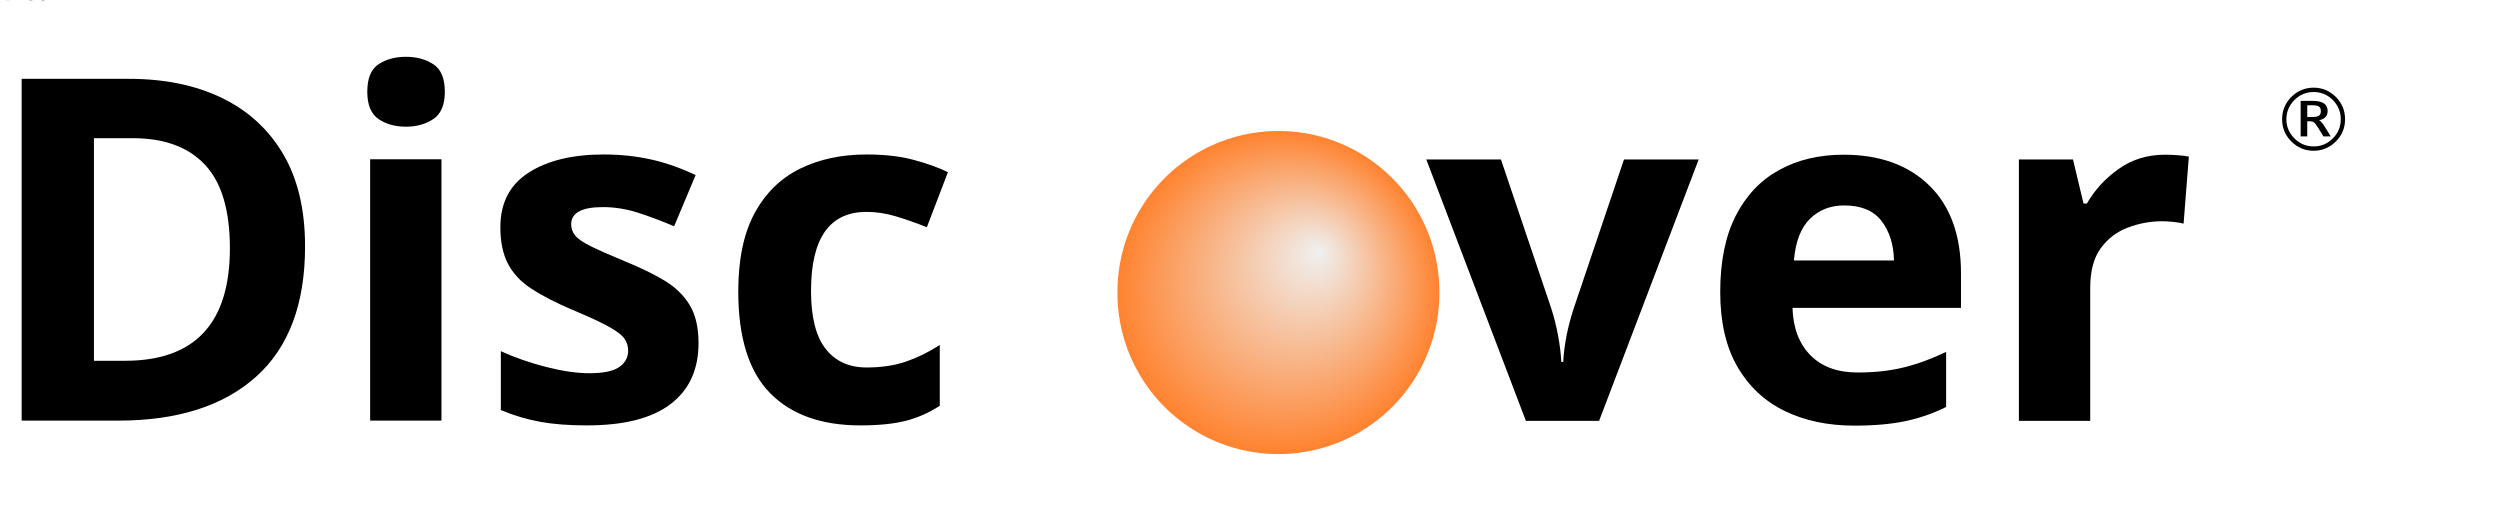
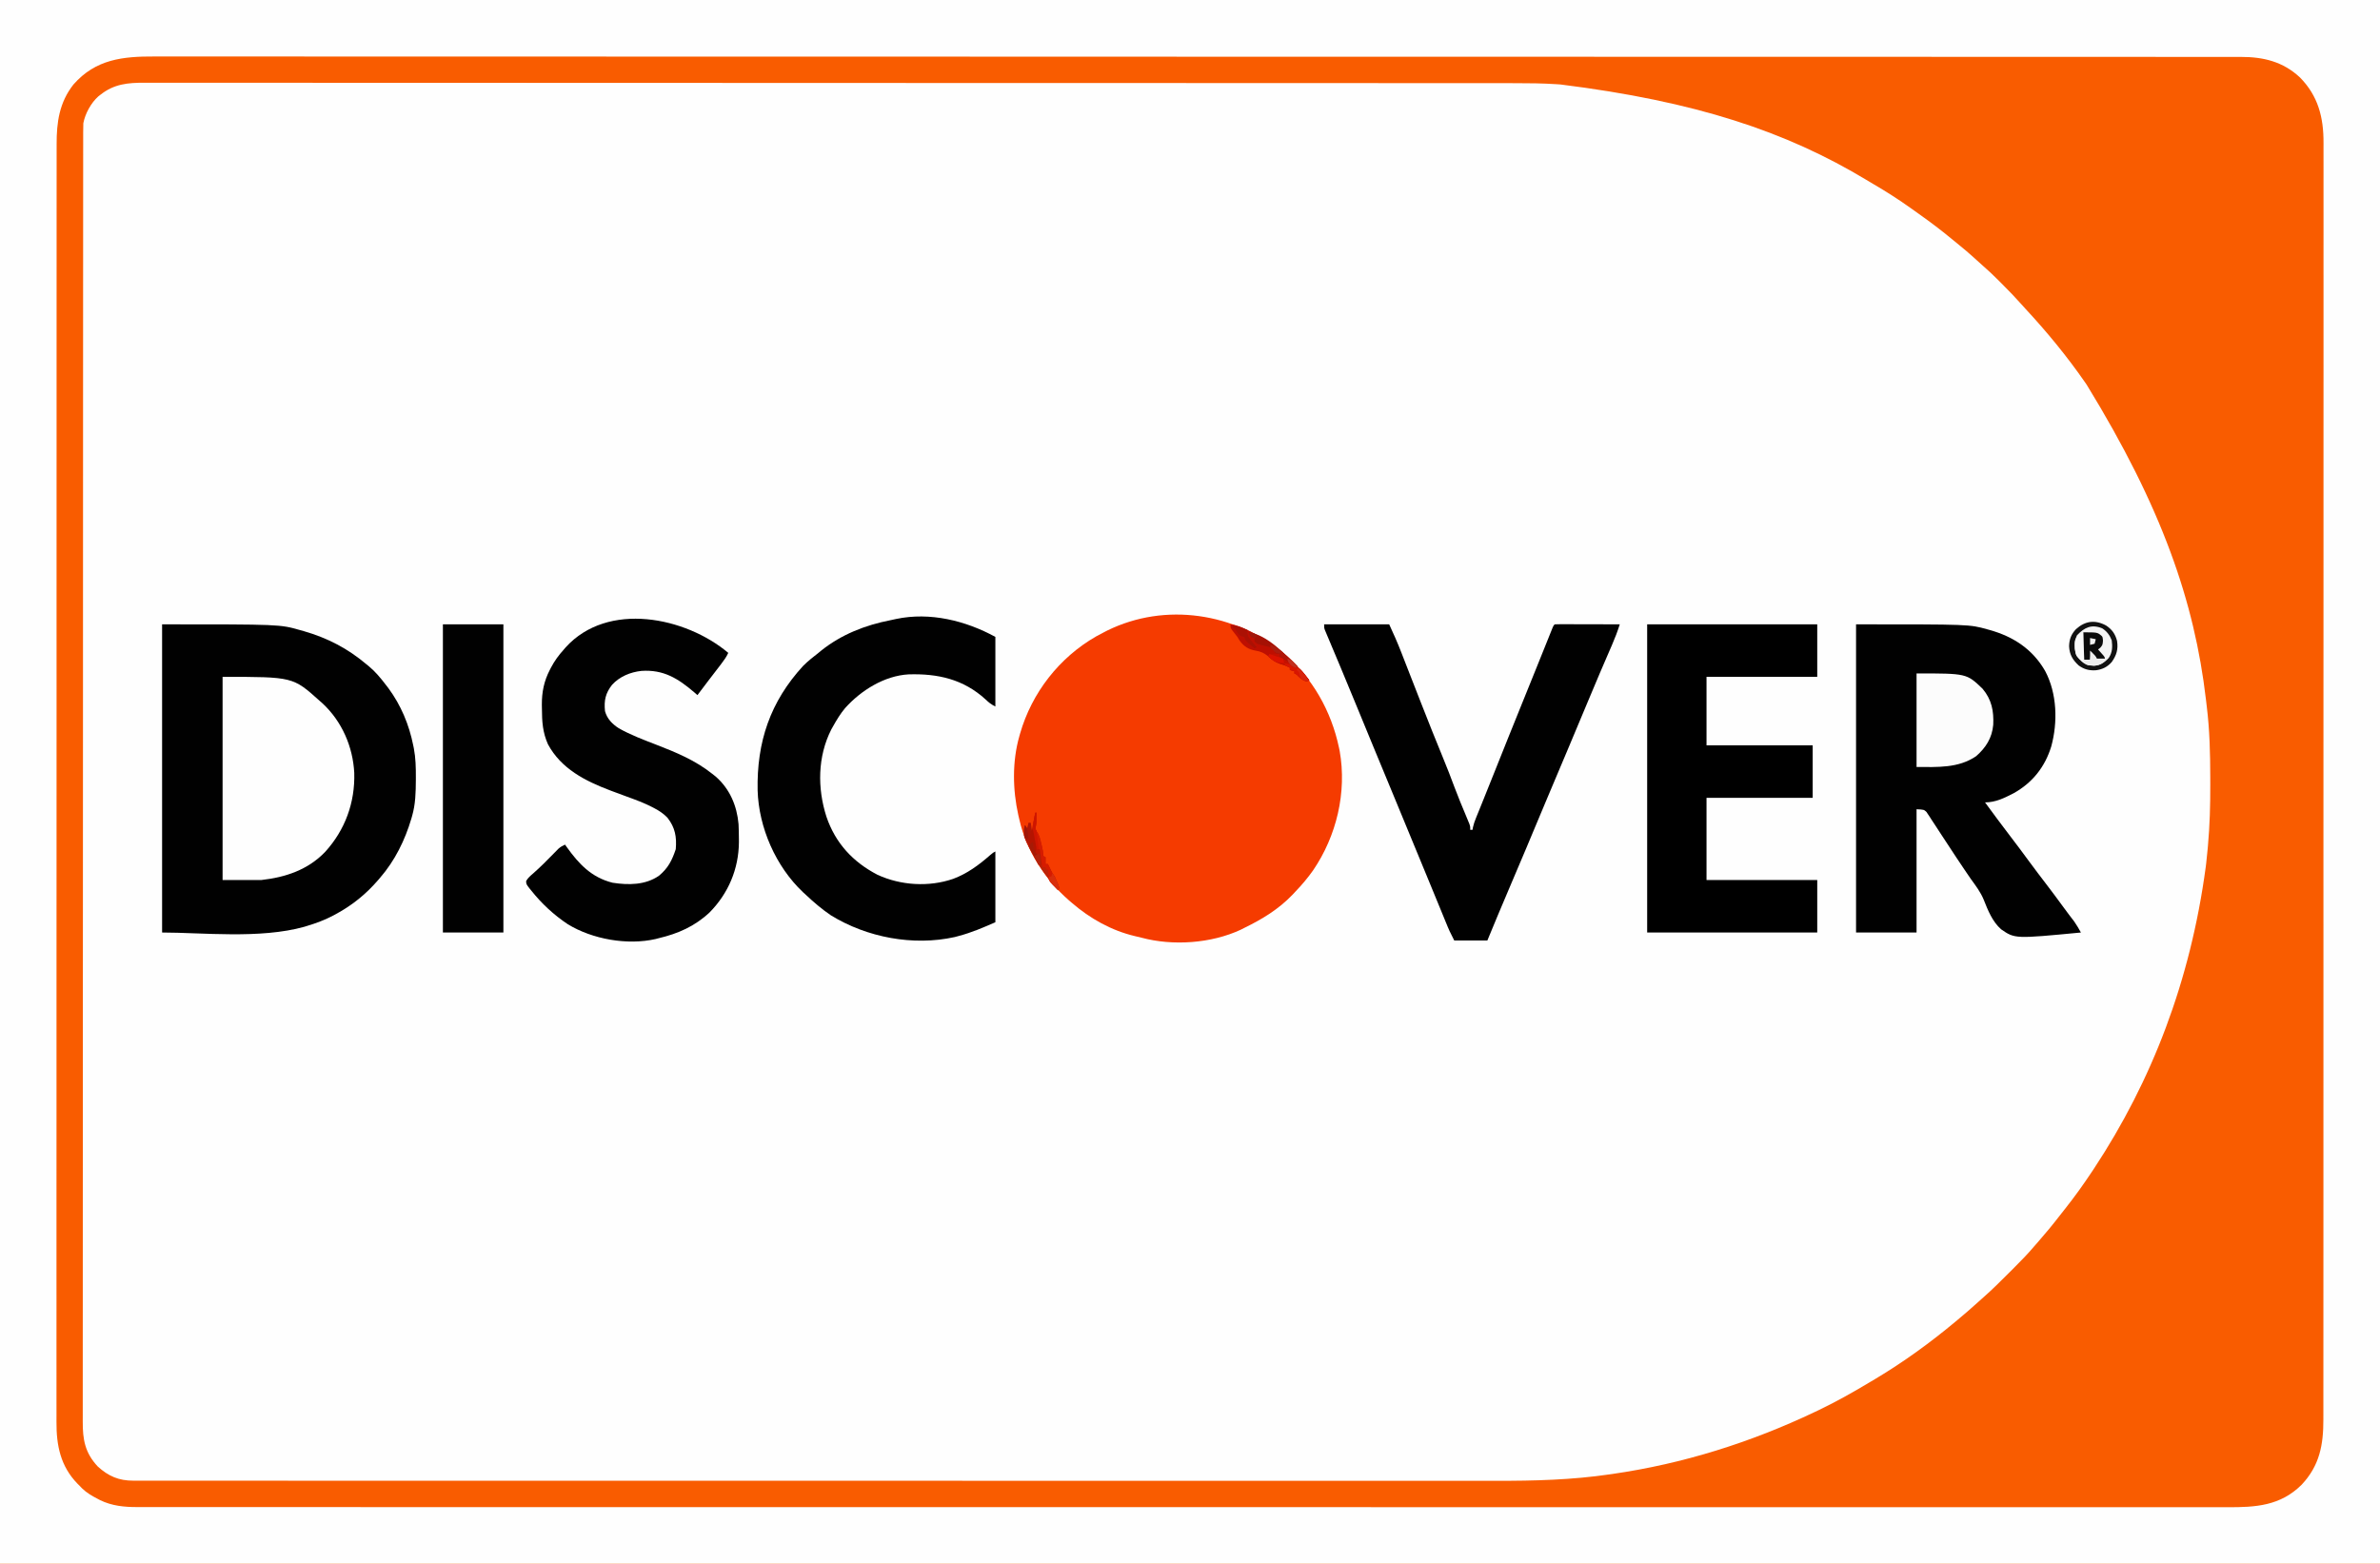
- <svg xmlns="http://www.w3.org/2000/svg" width="304mm" height="64mm" id="svg3187" version="1.1">
-   <text x="0" y="0">Disc</text>
-   <defs id="defs3">
-     <radialGradient cx="121.25" cy="97.589" r="77.917" fx="141.25" fy="77.589" id="radialGradient3202" gradientUnits="userSpaceOnUse">
-       <stop stop-color="#f0f0f0" offset="0" id="stop2891" />
-       <stop stop-color="#ff8330" offset="1" id="stop2893" />
-     </radialGradient>
-   </defs>
-   <g id="layer1" transform="matrix(0.9494716,0,0,0.949483,496.9472,38.62725)">
-     <path d="m 199.167,97.589 a 77.917,77.917 0 1 1 -155.833,0 77.917,77.917 0 1 1 155.833,0 z" transform="translate(-25.8333,3.33333)" id="path3194" style="fill:url(#radialGradient3202)" />
-   </g>
-   <text xml:space="preserve" style="font-size:220px;font-style:normal;font-variant:normal;font-weight:bold;font-stretch:normal;text-align:start;line-height:125%;writing-mode:lr-tb;text-anchor:start;fill:#000000;fill-opacity:1;stroke:none;font-family:Verdana;-inkscape-font-specification:Verdana Bold" x="-9.843" y="193.307" id="text2903">
-     <tspan id="tspan2905" x="-9.843" y="193.307">Disc</tspan>
-   </text>
-   <text xml:space="preserve" style="font-size:220px;font-style:normal;font-variant:normal;font-weight:bold;font-stretch:normal;text-align:start;line-height:125%;writing-mode:lr-tb;text-anchor:start;fill:#000000;fill-opacity:1;stroke:none;font-family:Verdana;-inkscape-font-specification:Verdana Bold" x="655.512" y="193.415" id="text2911">
-     <tspan id="tspan2913" x="655.512" y="193.415">ver</tspan>
-   </text>
-   <text xml:space="preserve" style="font-size:40px;font-style:normal;font-weight:normal;fill:#000000;fill-opacity:1;stroke:none;font-family:Bitstream Vera Sans" x="1043.307" y="69.291" id="text2820">
-     <tspan id="tspan2822" x="1043.307" y="69.291">®</tspan>
-   </text>
+ <svg xmlns="http://www.w3.org/2000/svg" version="1.1" width="2085" height="1370">
+   <path d="M0 0 C688.05 0 1376.1 0 2085 0 C2085 452.1 2085 904.2 2085 1370 C1396.95 1370 708.9 1370 0 1370 C0 917.9 0 465.8 0 0 Z " fill="#FEFEFE" transform="translate(0,0)" />
+   <path d="M0 0 C688.05 0 1376.1 0 2085 0 C2085 452.1 2085 904.2 2085 1370 C1396.95 1370 708.9 1370 0 1370 C0 917.9 0 465.8 0 0 Z M88 83 C87.078 83.717 87.078 83.717 86.137 84.449 C79.819 90.011 74.535 99.654 73 108 C72.905 110.637 72.864 113.246 72.871 115.882 C72.869 116.687 72.868 117.492 72.866 118.322 C72.861 121.042 72.863 123.761 72.866 126.481 C72.864 128.45 72.861 130.419 72.859 132.388 C72.852 137.837 72.852 143.286 72.853 148.734 C72.853 154.648 72.847 160.562 72.842 166.475 C72.833 176.852 72.829 187.229 72.827 197.607 C72.825 208.744 72.821 219.882 72.814 231.02 C72.813 231.723 72.813 232.426 72.812 233.15 C72.811 236.012 72.809 238.874 72.807 241.736 C72.785 276.45 72.775 311.164 72.766 345.878 C72.763 357.134 72.759 368.39 72.756 379.646 C72.755 380.44 72.755 381.234 72.755 382.052 C72.754 385.264 72.753 388.475 72.752 391.687 C72.734 446.628 72.718 501.568 72.711 556.509 C72.71 560.825 72.71 565.141 72.709 569.458 C72.709 570.314 72.709 571.17 72.709 572.052 C72.708 580.727 72.706 589.401 72.705 598.076 C72.705 599.815 72.705 601.555 72.704 603.294 C72.697 659.156 72.674 715.017 72.642 770.879 C72.618 811.013 72.597 851.147 72.59 891.281 C72.59 892.106 72.589 892.932 72.589 893.782 C72.586 911.898 72.584 930.015 72.583 948.131 C72.583 955.421 72.582 962.71 72.582 969.999 C72.581 970.797 72.581 971.595 72.581 972.417 C72.579 998.121 72.565 1023.824 72.545 1049.528 C72.524 1075.417 72.516 1101.307 72.526 1127.196 C72.527 1130.774 72.528 1134.351 72.529 1137.929 C72.529 1138.63 72.53 1139.331 72.53 1140.054 C72.533 1151.158 72.523 1162.263 72.507 1173.367 C72.491 1184.287 72.491 1195.206 72.504 1206.125 C72.511 1211.966 72.512 1217.807 72.495 1223.648 C72.479 1228.962 72.482 1234.276 72.5 1239.59 C72.503 1241.501 72.5 1243.411 72.489 1245.321 C72.403 1261.197 74.428 1272.801 85.562 1284.75 C94.836 1293.31 104.221 1297.325 116.823 1297.252 C117.693 1297.255 118.563 1297.258 119.46 1297.261 C122.384 1297.268 125.308 1297.261 128.233 1297.254 C130.356 1297.257 132.48 1297.26 134.604 1297.264 C140.468 1297.273 146.332 1297.269 152.196 1297.263 C158.565 1297.259 164.934 1297.266 171.304 1297.272 C182.477 1297.281 193.65 1297.282 204.824 1297.279 C216.815 1297.275 228.806 1297.275 240.797 1297.281 C241.555 1297.281 242.312 1297.282 243.092 1297.282 C246.175 1297.284 249.259 1297.285 252.342 1297.287 C283.663 1297.302 314.984 1297.305 346.305 1297.303 C350.636 1297.302 354.966 1297.302 359.297 1297.302 C360.157 1297.302 361.017 1297.301 361.903 1297.301 C380.965 1297.3 400.027 1297.303 419.089 1297.306 C423.441 1297.307 427.794 1297.308 432.147 1297.308 C433.894 1297.309 435.641 1297.309 437.387 1297.309 C438.253 1297.309 439.119 1297.31 440.012 1297.31 C441.763 1297.31 443.515 1297.31 445.266 1297.311 C494.985 1297.319 544.705 1297.324 594.424 1297.32 C595.805 1297.32 595.805 1297.32 597.215 1297.319 C607.485 1297.319 617.755 1297.318 628.026 1297.317 C628.953 1297.317 629.88 1297.317 630.836 1297.316 C636.46 1297.316 636.46 1297.316 642.085 1297.315 C701.329 1297.31 760.573 1297.317 819.817 1297.336 C834.731 1297.341 849.644 1297.346 864.558 1297.35 C865.936 1297.35 865.936 1297.35 867.341 1297.351 C895.673 1297.359 924.005 1297.364 952.337 1297.365 C953.672 1297.365 953.672 1297.365 955.035 1297.365 C974.586 1297.365 994.136 1297.365 1013.687 1297.364 C1020.684 1297.363 1027.681 1297.363 1034.679 1297.363 C1036.419 1297.363 1038.16 1297.362 1039.9 1297.362 C1067.578 1297.361 1095.255 1297.368 1122.932 1297.379 C1151.618 1297.391 1180.304 1297.392 1208.991 1297.38 C1212.081 1297.378 1215.171 1297.377 1218.26 1297.376 C1219.019 1297.376 1219.777 1297.375 1220.558 1297.375 C1232.497 1297.371 1244.436 1297.376 1256.376 1297.386 C1268.156 1297.396 1279.936 1297.394 1291.716 1297.382 C1298.001 1297.376 1304.286 1297.374 1310.571 1297.386 C1344.065 1297.445 1377.246 1296.583 1410.438 1291.688 C1411.16 1291.584 1411.882 1291.48 1412.626 1291.373 C1474.369 1282.473 1533.753 1263.771 1590 1237 C1591.119 1236.469 1592.238 1235.937 1593.391 1235.39 C1608.737 1228.049 1623.42 1219.753 1638 1211 C1639.578 1210.065 1641.156 1209.13 1642.734 1208.195 C1667.467 1193.438 1690.895 1176.442 1713 1158 C1713.886 1157.263 1713.886 1157.263 1714.789 1156.511 C1721.128 1151.226 1727.377 1145.849 1733.477 1140.288 C1735.022 1138.887 1736.575 1137.494 1738.141 1136.116 C1745.288 1129.806 1752.031 1123.121 1758.76 1116.37 C1760.691 1114.434 1762.627 1112.503 1764.564 1110.572 C1770.589 1104.551 1776.512 1098.522 1782 1092 C1783.044 1090.808 1784.091 1089.618 1785.141 1088.43 C1791.855 1080.77 1798.306 1072.968 1804.524 1064.901 C1806.115 1062.852 1807.726 1060.82 1809.34 1058.789 C1817.736 1048.185 1825.535 1037.278 1833 1026 C1833.491 1025.258 1833.983 1024.517 1834.489 1023.752 C1885.161 946.952 1918.873 859.48 1932.312 759.812 C1932.46 758.611 1932.607 757.41 1932.759 756.173 C1933.221 752.119 1933.627 748.063 1934 744 C1934.086 743.07 1934.172 742.141 1934.261 741.183 C1935.867 723.327 1936.367 705.552 1936.318 687.629 C1936.312 685.524 1936.31 683.419 1936.307 681.315 C1936.269 660.457 1935.806 639.761 1933.25 619.04 C1932.99 616.918 1932.742 614.795 1932.496 612.671 C1922.49 527.372 1894.096 444.7 1828 337 C1827.278 335.952 1827.278 335.952 1826.541 334.882 C1810.838 312.232 1793.28 290.875 1774.539 270.683 C1773.361 269.395 1772.196 268.096 1771.037 266.792 C1765.37 260.421 1759.479 254.327 1753.438 248.312 C1752.544 247.415 1751.65 246.517 1750.729 245.592 C1746.195 241.065 1741.607 236.672 1736.745 232.5 C1734.339 230.432 1732.017 228.277 1729.688 226.125 C1725.255 222.087 1720.723 218.227 1716.055 214.465 C1713.817 212.659 1711.595 210.84 1709.383 209.004 C1700.311 201.502 1690.983 194.467 1681.368 187.677 C1678.943 185.96 1676.53 184.227 1674.117 182.492 C1663.487 174.895 1652.611 167.936 1641.323 161.36 C1639.187 160.11 1637.066 158.84 1634.949 157.559 C1564.804 115.269 1485.706 88.802 1367 74 C1365.773 73.918 1364.545 73.836 1363.281 73.751 C1351.331 72.992 1339.424 72.856 1327.453 72.866 C1325.321 72.864 1323.189 72.861 1321.057 72.859 C1315.221 72.852 1309.385 72.852 1303.549 72.853 C1297.191 72.853 1290.834 72.847 1284.476 72.842 C1273.341 72.833 1262.205 72.829 1251.07 72.827 C1239.129 72.825 1227.187 72.821 1215.246 72.814 C1214.49 72.813 1213.735 72.813 1212.956 72.812 C1209.878 72.811 1206.8 72.809 1203.722 72.807 C1166.478 72.786 1129.234 72.775 1091.99 72.766 C1079.914 72.763 1067.839 72.759 1055.763 72.756 C1054.911 72.755 1054.059 72.755 1053.18 72.755 C1049.731 72.754 1046.282 72.753 1042.833 72.752 C983.852 72.734 924.871 72.718 865.89 72.711 C861.261 72.71 856.632 72.71 852.003 72.709 C851.085 72.709 850.167 72.709 849.22 72.709 C839.918 72.708 830.616 72.706 821.313 72.705 C819.448 72.705 817.583 72.705 815.718 72.704 C755.78 72.697 695.841 72.674 635.903 72.642 C592.815 72.618 549.727 72.597 506.639 72.59 C505.753 72.59 504.867 72.589 503.955 72.589 C484.508 72.586 465.062 72.584 445.615 72.583 C437.791 72.583 429.967 72.582 422.143 72.582 C421.287 72.581 420.431 72.581 419.549 72.581 C391.964 72.579 364.38 72.565 336.796 72.545 C309.023 72.524 281.25 72.516 253.477 72.526 C249.64 72.527 245.803 72.528 241.966 72.529 C241.214 72.529 240.461 72.53 239.687 72.53 C227.774 72.533 215.862 72.523 203.95 72.507 C192.239 72.491 180.527 72.491 168.816 72.504 C162.551 72.511 156.286 72.512 150.02 72.495 C144.322 72.479 138.623 72.482 132.924 72.5 C130.875 72.503 128.825 72.5 126.776 72.489 C112.091 72.414 99.923 73.521 88 83 Z " fill="#F95C00" transform="translate(0,0)" />
+   <path d="M0 0 C688.05 0 1376.1 0 2085 0 C2085 452.1 2085 904.2 2085 1370 C1396.95 1370 708.9 1370 0 1370 C0 917.9 0 465.8 0 0 Z M64.312 74.062 C51.973 89.83 49.545 107.073 49.62 126.486 C49.616 128.466 49.611 130.447 49.606 132.427 C49.593 137.871 49.599 143.314 49.608 148.758 C49.615 154.68 49.604 160.601 49.596 166.523 C49.584 176.903 49.582 187.282 49.589 197.661 C49.595 208.796 49.595 219.93 49.588 231.065 C49.587 231.768 49.587 232.472 49.586 233.197 C49.584 236.064 49.582 238.931 49.58 241.798 C49.558 270.887 49.556 299.975 49.562 329.064 C49.563 333.083 49.563 337.101 49.564 341.12 C49.564 341.918 49.564 342.716 49.565 343.539 C49.567 361.232 49.564 378.925 49.56 396.619 C49.56 399.041 49.559 401.463 49.558 403.885 C49.557 410.377 49.555 416.87 49.554 423.363 C49.543 468.684 49.538 514.006 49.546 559.328 C49.547 560.182 49.547 561.036 49.547 561.916 C49.548 571.442 49.55 580.967 49.552 590.493 C49.552 591.353 49.552 592.213 49.552 593.099 C49.553 598.316 49.553 598.316 49.554 603.532 C49.565 658.54 49.557 713.548 49.533 768.556 C49.528 782.416 49.522 796.276 49.516 810.137 C49.516 810.99 49.515 811.843 49.515 812.723 C49.504 839.029 49.499 865.335 49.498 891.641 C49.498 892.88 49.498 892.88 49.498 894.144 C49.498 912.276 49.499 930.408 49.501 948.54 C49.502 955.028 49.503 961.516 49.503 968.004 C49.504 969.618 49.504 971.232 49.504 972.846 C49.507 998.557 49.498 1024.268 49.484 1049.979 C49.47 1076.596 49.47 1103.213 49.487 1129.83 C49.489 1132.69 49.491 1135.55 49.493 1138.41 C49.493 1139.112 49.494 1139.813 49.494 1140.536 C49.5 1151.638 49.493 1162.74 49.48 1173.841 C49.468 1184.764 49.471 1195.687 49.488 1206.61 C49.496 1212.45 49.499 1218.29 49.483 1224.13 C49.47 1229.448 49.474 1234.766 49.494 1240.084 C49.497 1241.991 49.495 1243.898 49.484 1245.805 C49.378 1266.372 52.967 1284.445 67.773 1299.797 C68.508 1300.524 69.243 1301.251 70 1302 C70.59 1302.624 71.181 1303.248 71.789 1303.891 C75.918 1307.929 80.597 1310.615 85.688 1313.25 C86.622 1313.744 86.622 1313.744 87.574 1314.249 C98.025 1319.398 109.103 1320.445 120.593 1320.377 C121.907 1320.382 123.221 1320.386 124.575 1320.39 C128.205 1320.402 131.836 1320.395 135.466 1320.385 C139.437 1320.377 143.408 1320.387 147.379 1320.394 C154.359 1320.405 161.34 1320.405 168.32 1320.397 C178.77 1320.386 189.22 1320.392 199.671 1320.401 C217.482 1320.417 235.293 1320.418 253.104 1320.411 C271.154 1320.405 289.204 1320.405 307.255 1320.412 C308.395 1320.413 309.535 1320.413 310.709 1320.414 C315.352 1320.416 319.995 1320.418 324.638 1320.42 C371.778 1320.442 418.917 1320.444 466.057 1320.438 C472.572 1320.437 479.086 1320.437 485.601 1320.436 C486.894 1320.436 488.188 1320.436 489.522 1320.435 C518.189 1320.433 546.857 1320.436 575.525 1320.44 C579.448 1320.44 583.371 1320.441 587.293 1320.442 C597.809 1320.443 608.325 1320.445 618.84 1320.446 C648.237 1320.45 677.634 1320.454 707.03 1320.456 C708.034 1320.456 708.034 1320.456 709.058 1320.456 C752.4 1320.46 795.741 1320.458 839.083 1320.454 C840.481 1320.453 841.879 1320.453 843.277 1320.453 C858.711 1320.452 874.145 1320.45 889.579 1320.448 C890.624 1320.448 890.624 1320.448 891.69 1320.448 C893.802 1320.448 895.914 1320.447 898.026 1320.447 C898.723 1320.447 899.42 1320.447 900.139 1320.447 C903.662 1320.446 907.185 1320.446 910.708 1320.446 C980.787 1320.437 1050.867 1320.436 1176.016 1320.466 C1199.182 1320.472 1222.349 1320.478 1245.515 1320.484 C1246.207 1320.484 1246.898 1320.484 1247.611 1320.484 C1290.927 1320.495 1334.243 1320.501 1377.559 1320.502 C1378.563 1320.502 1378.563 1320.502 1379.587 1320.502 C1409.628 1320.502 1439.669 1320.501 1469.711 1320.499 C1480.218 1320.498 1490.725 1320.497 1501.232 1320.497 C1503.846 1320.496 1506.46 1320.496 1509.074 1320.496 C1550.743 1320.493 1592.411 1320.502 1634.08 1320.516 C1677.207 1320.53 1720.334 1320.53 1763.461 1320.513 C1768.091 1320.511 1772.721 1320.509 1777.351 1320.507 C1778.487 1320.507 1779.624 1320.506 1780.794 1320.506 C1798.796 1320.5 1816.797 1320.507 1834.799 1320.52 C1852.494 1320.532 1870.189 1320.53 1887.884 1320.512 C1898.262 1320.503 1908.639 1320.504 1919.016 1320.521 C1925.909 1320.532 1932.801 1320.527 1939.693 1320.512 C1943.6 1320.503 1947.506 1320.501 1951.413 1320.516 C1976.236 1320.607 1997.639 1319.313 2016.273 1300.891 C2032.179 1284.029 2035.466 1265.742 2035.38 1243.407 C2035.384 1241.427 2035.389 1239.447 2035.394 1237.467 C2035.407 1232.029 2035.401 1226.592 2035.392 1221.155 C2035.385 1215.238 2035.396 1209.321 2035.404 1203.404 C2035.416 1193.035 2035.418 1182.666 2035.411 1172.297 C2035.405 1161.174 2035.405 1150.051 2035.412 1138.929 C2035.413 1138.225 2035.413 1137.522 2035.414 1136.798 C2035.416 1133.933 2035.418 1131.069 2035.42 1128.205 C2035.442 1099.144 2035.444 1070.083 2035.438 1041.023 C2035.437 1037.009 2035.437 1032.995 2035.436 1028.981 C2035.436 1028.183 2035.436 1027.386 2035.435 1026.565 C2035.433 1008.888 2035.436 991.212 2035.44 973.536 C2035.44 971.116 2035.441 968.697 2035.442 966.277 C2035.443 959.79 2035.445 953.303 2035.446 946.817 C2035.457 901.538 2035.462 856.26 2035.454 810.981 C2035.453 810.128 2035.453 809.275 2035.453 808.395 C2035.452 798.88 2035.45 789.364 2035.448 779.848 C2035.448 778.989 2035.448 778.13 2035.448 777.245 C2035.447 772.034 2035.447 772.034 2035.446 766.822 C2035.435 711.869 2035.443 656.915 2035.467 601.962 C2035.472 588.115 2035.478 574.268 2035.484 560.42 C2035.484 559.568 2035.485 558.715 2035.485 557.837 C2035.496 531.555 2035.501 505.274 2035.502 478.993 C2035.502 478.168 2035.502 477.343 2035.502 476.493 C2035.502 458.378 2035.501 440.263 2035.499 422.148 C2035.498 415.666 2035.497 409.184 2035.497 402.702 C2035.496 401.09 2035.496 399.477 2035.496 397.865 C2035.493 372.179 2035.502 346.493 2035.516 320.808 C2035.53 294.217 2035.53 267.627 2035.513 241.036 C2035.511 238.179 2035.509 235.322 2035.507 232.466 C2035.507 231.414 2035.507 231.414 2035.506 230.341 C2035.5 219.251 2035.507 208.16 2035.52 197.07 C2035.532 186.158 2035.529 175.246 2035.512 164.335 C2035.504 158.5 2035.501 152.666 2035.517 146.832 C2035.53 141.52 2035.526 136.208 2035.506 130.895 C2035.503 128.99 2035.505 127.085 2035.516 125.18 C2035.63 103.05 2030.871 84.046 2014.84 67.812 C2000.025 54.016 1982.918 49.838 1963.179 49.871 C1961.224 49.869 1961.224 49.869 1959.229 49.866 C1955.601 49.861 1951.972 49.862 1948.343 49.865 C1944.384 49.866 1940.426 49.862 1936.467 49.859 C1929.499 49.853 1922.531 49.852 1915.563 49.852 C1905.131 49.854 1894.699 49.849 1884.267 49.843 C1866.49 49.834 1848.712 49.829 1830.934 49.827 C1812.912 49.825 1794.89 49.821 1776.868 49.814 C1775.73 49.813 1774.593 49.813 1773.422 49.812 C1768.79 49.811 1764.158 49.809 1759.526 49.807 C1703.356 49.785 1647.185 49.775 1591.015 49.766 C1572.802 49.763 1554.59 49.759 1536.377 49.756 C1535.092 49.755 1533.808 49.755 1532.484 49.755 C1527.287 49.754 1522.09 49.753 1516.893 49.752 C1434.959 49.735 1353.024 49.72 1250.211 49.711 C1243.927 49.71 1237.643 49.71 1231.359 49.709 C1229.26 49.709 1227.162 49.709 1225.063 49.709 C1211.731 49.708 1198.4 49.707 1185.068 49.705 C1181.55 49.705 1178.033 49.705 1174.516 49.704 C1108.087 49.699 1041.658 49.69 975.23 49.667 C974.53 49.667 973.831 49.667 973.111 49.666 C950.559 49.659 928.008 49.651 905.457 49.643 C883.742 49.635 862.028 49.627 840.313 49.62 C839.623 49.619 838.933 49.619 838.222 49.619 C794.989 49.604 751.756 49.595 708.524 49.59 C707.522 49.59 707.522 49.59 706.5 49.59 C676.515 49.586 646.53 49.584 616.544 49.583 C604.751 49.583 592.957 49.582 581.164 49.582 C579.873 49.581 578.583 49.581 577.253 49.581 C535.66 49.579 494.068 49.565 452.475 49.545 C410.586 49.524 368.697 49.516 326.808 49.526 C321.021 49.527 315.233 49.528 309.446 49.529 C308.312 49.529 307.177 49.53 306.008 49.53 C288.038 49.533 270.068 49.523 252.098 49.507 C234.431 49.491 216.765 49.49 199.099 49.504 C188.739 49.512 178.38 49.509 168.02 49.49 C161.139 49.478 154.257 49.481 147.376 49.495 C143.476 49.503 139.576 49.505 135.676 49.489 C107.731 49.38 83.919 51.744 64.312 74.062 Z " fill="#FEFEFE" transform="translate(0,0)" />
+   <path d="M0 0 C24.817 21.321 41.251 50.381 47.966 82.318 C48.275 83.774 48.275 83.774 48.591 85.26 C54.991 121.48 45.886 159.749 25.231 189.963 C20.611 196.508 15.511 202.54 9.966 208.318 C9.147 209.2 8.329 210.082 7.485 210.99 C-4.849 223.889 -19.079 232.541 -35.034 240.318 C-36.517 241.072 -36.517 241.072 -38.03 241.842 C-63.9 253.912 -97.609 256.237 -124.973 248.865 C-126.936 248.344 -128.917 247.892 -130.897 247.443 C-151.369 242.601 -170.194 232.05 -186.034 218.318 C-186.851 217.622 -187.669 216.926 -188.511 216.209 C-209.596 197.8 -225.87 172.829 -232.034 145.318 C-232.318 144.103 -232.601 142.887 -232.894 141.635 C-237.916 119.249 -238.369 94.491 -232.034 72.318 C-231.82 71.553 -231.606 70.787 -231.385 69.999 C-221.106 34.261 -197.108 3.462 -164.847 -15.057 C-162.588 -16.288 -160.318 -17.497 -158.034 -18.682 C-156.503 -19.478 -156.503 -19.478 -154.94 -20.291 C-104.026 -45.234 -43.156 -35.677 0 0 Z " fill="#F53B00" transform="translate(1125.034,572.6816)" />
+   <path d="M0 0 C103.188 0 103.188 0 120.938 5.062 C122.568 5.517 122.568 5.517 124.231 5.981 C144.912 11.971 162.548 21.084 179 35 C179.684 35.55 180.369 36.101 181.074 36.668 C186.867 41.459 191.446 47.042 196 53 C196.732 53.944 197.464 54.887 198.219 55.859 C209.224 70.817 216.386 87.834 220 106 C220.275 107.315 220.275 107.315 220.555 108.657 C222.175 117.168 222.359 125.561 222.312 134.188 C222.31 134.918 222.308 135.649 222.305 136.401 C222.248 147.171 222.021 157.584 219 168 C218.785 168.754 218.57 169.508 218.348 170.285 C212.758 189.173 203.925 207.071 191 222 C190.573 222.503 190.145 223.006 189.705 223.524 C178.884 236.188 166.671 246.112 152 254 C151.41 254.32 150.821 254.639 150.213 254.968 C142.727 258.942 135.047 261.827 126.938 264.25 C126.179 264.484 125.42 264.718 124.638 264.96 C86.007 275.814 34.957 270 0 270 C0 180.9 0 91.8 0 0 Z " fill="#010101" transform="translate(142,547)" />
+   <path d="M0 0 C99.311 0 99.311 0 114.75 4.312 C115.946 4.64 115.946 4.64 117.166 4.973 C138.029 10.848 154.731 21.888 165.656 40.879 C176.11 60.53 176.826 85.74 171 107 C165.47 125.007 154.482 138.836 138 148 C129.938 152.136 122.207 156 113 156 C120.24 165.905 127.542 175.757 135 185.5 C140.651 192.883 146.211 200.326 151.704 207.827 C156.794 214.76 162.008 221.595 167.235 228.426 C171.642 234.194 175.985 240.003 180.255 245.874 C182.322 248.716 184.402 251.544 186.531 254.34 C187.722 255.904 187.722 255.904 188.938 257.5 C189.627 258.397 190.317 259.294 191.027 260.219 C193.267 263.376 195.098 266.629 197 270 C139.163 275.537 139.163 275.537 127.036 267.164 C119.437 260.392 115.558 250.644 111.882 241.37 C109.137 234.648 104.871 229.025 100.625 223.188 C99.318 221.29 98.019 219.388 96.727 217.48 C96.107 216.572 95.488 215.663 94.85 214.727 C90.02 207.607 85.277 200.434 80.591 193.218 C78.441 189.917 76.272 186.629 74.1 183.342 C72.982 181.641 71.872 179.935 70.77 178.224 C69.157 175.725 67.517 173.246 65.871 170.77 C65.385 170.003 64.9 169.236 64.4 168.447 C63.925 167.745 63.451 167.043 62.963 166.32 C62.558 165.701 62.154 165.082 61.737 164.444 C59.466 162.3 59.466 162.3 53 162 C53 197.64 53 233.28 53 270 C35.51 270 18.02 270 0 270 C0 180.9 0 91.8 0 0 Z " fill="#010101" transform="translate(1626,547)" />
+   <path d="M0 0 C49.17 0 98.34 0 149 0 C149 15.18 149 30.36 149 46 C116.99 46 84.98 46 52 46 C52 65.8 52 85.6 52 106 C82.69 106 113.38 106 145 106 C145 121.18 145 136.36 145 152 C114.31 152 83.62 152 52 152 C52 175.76 52 199.52 52 224 C84.01 224 116.02 224 149 224 C149 239.18 149 254.36 149 270 C99.83 270 50.66 270 0 270 C0 180.9 0 91.8 0 0 Z " fill="#000000" transform="translate(1443,547)" />
+   <path d="M0 0 C-1.583 3.504 -3.677 6.381 -6 9.438 C-6.392 9.955 -6.785 10.473 -7.189 11.007 C-10.589 15.487 -14.021 19.942 -17.457 24.395 C-20.676 28.569 -23.851 32.773 -27 37 C-27.969 36.154 -28.939 35.309 -29.938 34.438 C-44.14 22.321 -56.788 14.513 -76.015 15.789 C-85.712 16.821 -95.186 20.719 -101.812 27.988 C-107.57 35.337 -108.943 41.712 -108 51 C-106.207 57.718 -101.693 62.266 -96 66 C-85.558 71.897 -74.282 76.125 -63.125 80.438 C-45.552 87.24 -28.817 94.166 -14 106 C-12.979 106.806 -11.958 107.611 -10.906 108.441 C1.365 119.244 7.588 133.961 9 150 C9.218 154.272 9.293 158.535 9.312 162.812 C9.318 163.85 9.324 164.887 9.329 165.956 C9.111 189.374 0.057 210.783 -16.41 227.438 C-29.33 239.559 -43.978 245.989 -61 250 C-61.868 250.228 -62.735 250.456 -63.629 250.691 C-88.387 256.374 -119.134 250.874 -140.562 237.75 C-152.839 229.583 -163.515 219.647 -172.688 208.125 C-173.134 207.577 -173.581 207.03 -174.041 206.466 C-176.974 202.662 -176.974 202.662 -177.082 199.91 C-175.501 197.12 -173.425 195.411 -171 193.312 C-164.638 187.711 -158.696 181.74 -152.789 175.663 C-152.096 174.958 -151.402 174.254 -150.688 173.527 C-150.073 172.896 -149.458 172.264 -148.824 171.613 C-146.976 169.979 -145.248 168.991 -143 168 C-142.504 168.701 -142.007 169.403 -141.496 170.125 C-130.876 184.957 -119.799 196.777 -101.375 201.375 C-87.474 203.556 -72.506 203.502 -60.625 195.188 C-52.666 188.566 -49.241 181.724 -46 172 C-45.076 161.202 -46.578 152.973 -53.312 144.375 C-56.73 140.873 -60.346 138.42 -64.652 136.16 C-65.302 135.817 -65.952 135.474 -66.622 135.12 C-73.8 131.436 -81.283 128.664 -88.861 125.928 C-92.946 124.448 -97.014 122.923 -101.082 121.395 C-101.869 121.099 -102.657 120.803 -103.468 120.498 C-125.416 112.203 -146.481 101.489 -158 80 C-162.634 69.567 -163.2 60.097 -163.25 48.812 C-163.271 47.657 -163.291 46.501 -163.312 45.311 C-163.362 34.367 -161.39 24.599 -156.312 14.875 C-155.966 14.198 -155.619 13.522 -155.262 12.824 C-152.165 6.967 -148.469 1.898 -144 -3 C-143.483 -3.608 -142.966 -4.217 -142.434 -4.844 C-105.543 -45.525 -37.285 -31.462 0 0 Z " fill="#010101" transform="translate(638,572)" />
+   <path d="M0 0 C18.81 0 37.62 0 57 0 C60.781 8.191 64.389 16.237 67.625 24.625 C68.319 26.407 69.014 28.189 69.708 29.97 C70.513 32.035 71.316 34.1 72.118 36.165 C76.062 46.304 80.032 56.433 84 66.562 C84.437 67.678 84.874 68.794 85.324 69.944 C91.428 85.523 97.611 101.062 103.985 116.532 C107.61 125.347 111.095 134.204 114.386 143.15 C117.5 151.503 120.958 159.723 124.393 167.948 C124.859 169.075 125.325 170.202 125.805 171.363 C126.227 172.377 126.65 173.39 127.085 174.435 C128 177 128 177 128 180 C128.66 180 129.32 180 130 180 C130.125 179.281 130.25 178.561 130.378 177.82 C130.999 175.006 131.866 172.551 132.949 169.883 C133.374 168.83 133.798 167.776 134.236 166.691 C134.715 165.514 135.194 164.337 135.688 163.125 C136.206 161.841 136.725 160.556 137.243 159.272 C138.123 157.089 139.004 154.906 139.885 152.724 C142.662 145.85 145.415 138.967 148.164 132.082 C156.821 110.401 165.481 88.722 174.277 67.096 C178.054 57.81 181.809 48.515 185.551 39.215 C186.523 36.8 187.496 34.385 188.469 31.969 C189.917 28.373 191.365 24.776 192.81 21.178 C194.149 17.841 195.492 14.507 196.836 11.172 C197.242 10.157 197.649 9.142 198.068 8.097 C198.44 7.174 198.813 6.251 199.197 5.3 C199.522 4.49 199.848 3.68 200.183 2.845 C201 1 201 1 202 0 C203.78 -0.094 205.564 -0.117 207.346 -0.114 C209.058 -0.113 209.058 -0.113 210.804 -0.113 C212.045 -0.108 213.287 -0.103 214.566 -0.098 C216.462 -0.096 216.462 -0.096 218.396 -0.093 C221.761 -0.089 225.126 -0.08 228.492 -0.069 C231.923 -0.058 235.355 -0.054 238.787 -0.049 C245.525 -0.038 252.262 -0.021 259 0 C257.071 6.085 254.848 11.951 252.297 17.801 C251.943 18.622 251.588 19.443 251.223 20.288 C250.464 22.048 249.703 23.807 248.94 25.566 C246.893 30.29 244.859 35.02 242.824 39.75 C242.412 40.707 242.001 41.664 241.576 42.65 C237.841 51.345 234.186 60.071 230.562 68.812 C224.945 82.354 219.271 95.871 213.562 109.375 C213.159 110.329 212.756 111.284 212.34 112.267 C210.724 116.091 209.107 119.916 207.491 123.74 C203.633 132.865 199.783 141.994 195.938 151.125 C195.617 151.885 195.297 152.645 194.968 153.427 C191.108 162.592 187.26 171.762 183.426 180.938 C182.847 182.321 182.847 182.321 182.257 183.733 C181.871 184.657 181.485 185.581 181.087 186.532 C180.308 188.397 179.529 190.261 178.75 192.125 C178.366 193.043 177.983 193.961 177.588 194.906 C172.597 206.844 167.555 218.758 162.432 230.64 C155.811 246.033 149.422 261.524 143 277 C133.43 277 123.86 277 114 277 C109.5 268 109.5 268 108.103 264.599 C107.784 263.825 107.464 263.052 107.135 262.254 C106.633 261.026 106.633 261.026 106.121 259.773 C105.757 258.89 105.393 258.006 105.018 257.095 C103.822 254.189 102.63 251.282 101.438 248.375 C100.59 246.315 99.742 244.255 98.895 242.195 C97.134 237.918 95.375 233.64 93.617 229.362 C89.98 220.515 86.326 211.675 82.672 202.835 C80.7 198.064 78.729 193.292 76.758 188.52 C76.366 187.572 75.975 186.624 75.571 185.647 C73.176 179.847 70.781 174.047 68.386 168.247 C66.383 163.394 64.379 158.541 62.375 153.688 C61.981 152.733 61.587 151.779 61.181 150.795 C55.22 136.36 49.24 121.933 43.252 107.509 C37.874 94.55 32.536 81.576 27.228 68.589 C23.05 58.368 18.823 48.17 14.551 37.988 C14.089 36.887 13.628 35.786 13.152 34.651 C10.874 29.214 8.59 23.779 6.298 18.347 C5.469 16.372 4.641 14.397 3.812 12.422 C3.426 11.511 3.039 10.601 2.641 9.663 C2.291 8.826 1.942 7.99 1.582 7.128 C1.275 6.4 0.968 5.671 0.652 4.921 C0 3 0 3 0 0 Z " fill="#010101" transform="translate(1160,547)" />
+   <path d="M0 0 C0 20.13 0 40.26 0 61 C-3.68 59.16 -5.647 57.603 -8.562 54.812 C-27.972 37.056 -50.357 32.063 -75.956 32.83 C-97.278 34.023 -117.74 46.857 -131.698 62.443 C-135.715 67.245 -138.936 72.557 -142 78 C-142.566 79.004 -143.132 80.008 -143.715 81.043 C-155.783 104.78 -156.044 132.561 -147.999 157.547 C-140.11 180.749 -124.798 197.238 -103.172 208.469 C-82.765 217.817 -58.197 219.288 -37 212 C-24.604 207.379 -14.517 199.877 -4.652 191.258 C-2 189 -2 189 0 188 C0 208.46 0 228.92 0 250 C-10.672 254.669 -20.826 259.048 -32 262 C-33.777 262.481 -33.777 262.481 -35.59 262.973 C-71.983 271.048 -112.455 263.367 -144 244 C-151.905 238.654 -159.072 232.547 -166 226 C-166.873 225.203 -167.745 224.407 -168.645 223.586 C-192.376 201.111 -207.315 167.081 -208.281 134.484 C-209.127 92.193 -197.336 56.825 -168.336 25.332 C-164.179 21.182 -159.639 17.592 -155 14 C-154.109 13.27 -153.219 12.541 -152.301 11.789 C-134.713 -2.193 -113.852 -10.369 -91.972 -14.609 C-90.321 -14.936 -88.678 -15.307 -87.039 -15.688 C-57.263 -21.974 -26.117 -14.246 0 0 Z " fill="#010101" transform="translate(872,558)" />
+   <path d="M0 0 C61.639 0 61.639 0 85 21 C85.871 21.767 86.743 22.534 87.641 23.324 C104.547 39.121 114.136 61.101 115.352 84.141 C116.089 110.19 107.355 134.09 89.84 153.379 C74.808 169.047 55.199 175.645 34 178 C22.78 178 11.56 178 0 178 C0 119.26 0 60.52 0 0 Z " fill="#FEFEFE" transform="translate(195,593)" />
+   <path d="M0 0 C17.49 0 34.98 0 53 0 C53 89.1 53 178.2 53 270 C35.51 270 18.02 270 0 270 C0 180.9 0 91.8 0 0 Z " fill="#010101" transform="translate(388,547)" />
+   <path d="M0 0 C43.848 0 43.848 0 57.801 13.391 C65.812 22.896 67.758 32.955 67.179 45.012 C66.131 56.646 60.674 65.105 52.102 72.578 C36.467 83.156 18.458 82 0 82 C0 54.94 0 27.88 0 0 Z " fill="#FCFCFC" transform="translate(1679,590)" />
+   <path d="M0 0 C5.231 3.406 8.13 7.563 9.645 13.547 C10.751 20.865 9.244 25.972 5 32 C1.135 36.402 -3.303 38.552 -9.098 39.254 C-14.897 39.562 -19.271 38.405 -24 35 C-29.284 30.056 -32.02 25.475 -32.375 18.188 C-32.221 12.109 -30.522 7.69 -26.352 3.242 C-18.323 -4.015 -9.675 -5.21 0 0 Z " fill="#F4F4F4" transform="translate(1845,548)" />
+   <path d="M0 0 C5.289 0.581 9.457 2.343 14.188 4.625 C14.939 4.985 15.691 5.344 16.466 5.715 C22.62 8.714 28.396 12.056 34 16 C34.95 16.665 35.9 17.33 36.879 18.016 C49.191 26.94 59.622 37.061 69 49 C67 50 67 50 64.625 49.312 C61.801 47.901 60.142 46.29 58 44 C57.01 43.505 57.01 43.505 56 43 C56 42.34 56 41.68 56 41 C54.68 40.67 53.36 40.34 52 40 C52 39.34 52 38.68 52 38 C49.251 36.539 46.613 35.542 43.625 34.688 C39.07 33.211 36.525 31.211 33 28 C29.359 25.103 26.585 23.801 22.062 23.062 C15.669 21.957 11.765 19.406 7.938 14.188 C7.298 13.136 6.659 12.084 6 11 C4.411 8.927 2.8 6.875 1.172 4.832 C0 3 0 3 0 0 Z " fill="#BE0F01" transform="translate(1078,547)" />
+   <path d="M0 0 C5.231 3.406 8.13 7.563 9.645 13.547 C10.751 20.865 9.244 25.972 5 32 C1.135 36.402 -3.303 38.552 -9.098 39.254 C-14.897 39.562 -19.271 38.405 -24 35 C-29.284 30.056 -32.02 25.475 -32.375 18.188 C-32.221 12.109 -30.522 7.69 -26.352 3.242 C-18.323 -4.015 -9.675 -5.21 0 0 Z M-25.5 8.625 C-28.106 14.49 -27.89 20.331 -25.875 26.375 C-23.233 30.073 -20.344 33.017 -16.062 34.812 C-15.042 34.905 -15.042 34.905 -14 35 C-12.907 35.103 -11.814 35.206 -10.688 35.312 C-4.944 34.826 -1.506 32.625 2.375 28.438 C5.602 23.597 5.727 18.642 5 13 C3.292 8.505 0.714 5.141 -3.312 2.5 C-12.685 -1.313 -18.85 1.643 -25.5 8.625 Z " fill="#111111" transform="translate(1845,548)" />
+   <path d="M0 0 C0.33 0 0.66 0 1 0 C1.164 8.209 1.164 8.209 0.312 12.312 C0.158 13.643 0.158 13.643 0 15 C0.443 15.549 0.887 16.098 1.344 16.664 C3.615 19.868 4.316 23.297 5.188 27.062 C5.365 27.782 5.542 28.502 5.725 29.244 C6.442 32.229 7 34.92 7 38 C7.66 38.33 8.32 38.66 9 39 C9 40.98 9 42.96 9 45 C9.66 45 10.32 45 11 45 C11.266 45.543 11.531 46.085 11.805 46.645 C12.158 47.36 12.511 48.075 12.875 48.812 C13.223 49.52 13.571 50.228 13.93 50.957 C15.066 53.212 15.066 53.212 17 56 C17.766 57.671 18.493 59.36 19.188 61.062 C19.552 61.94 19.917 62.818 20.293 63.723 C21 66 21 66 20 68 C9.264 56.081 0.978 43.413 -6.188 29.062 C-6.587 28.294 -6.986 27.526 -7.397 26.734 C-10.07 21.155 -10.29 17.035 -9 11 C-8.01 12.485 -8.01 12.485 -7 14 C-6.67 12.35 -6.34 10.7 -6 9 C-5.34 9 -4.68 9 -4 9 C-3.67 10.98 -3.34 12.96 -3 15 C-2.01 10.05 -1.02 5.1 0 0 Z " fill="#BF1800" transform="translate(907,712)" />
+   <path d="M0 0 C12.4 0 12.4 0 16 3 C17 4 17 4 17.312 7.312 C17 11 17 11 15 13.438 C14.01 14.211 14.01 14.211 13 15 C13.433 15.482 13.866 15.964 14.312 16.461 C14.869 17.093 15.426 17.724 16 18.375 C16.557 19.001 17.114 19.628 17.688 20.273 C19 22 19 22 19 24 C15.812 24.438 15.812 24.438 12 24 C9.888 21.915 8.433 19.588 7 17 C6.67 19.31 6.34 21.62 6 24 C4.02 24 2.04 24 0 24 C0 16.08 0 8.16 0 0 Z " fill="#0B0B0B" transform="translate(1825,554)" />
+   <path d="M0 0 C0.33 0 0.66 0 1 0 C1.164 8.209 1.164 8.209 0.312 12.312 C0.209 13.199 0.106 14.086 0 15 C0.443 15.549 0.887 16.098 1.344 16.664 C3.615 19.868 4.316 23.297 5.188 27.062 C5.365 27.782 5.542 28.502 5.725 29.244 C6.442 32.229 7 34.92 7 38 C7.66 38.33 8.32 38.66 9 39 C9 40.98 9 42.96 9 45 C9.66 45 10.32 45 11 45 C11.398 45.814 11.398 45.814 11.805 46.645 C12.158 47.36 12.511 48.075 12.875 48.812 C13.397 49.874 13.397 49.874 13.93 50.957 C15.066 53.212 15.066 53.212 17 56 C17.766 57.671 18.493 59.36 19.188 61.062 C19.552 61.94 19.917 62.818 20.293 63.723 C21 66 21 66 20 68 C11.597 59.903 11.597 59.903 11 53.938 C11 52.638 11 51.339 11 50 C10.34 50 9.68 50 9 50 C9 49.34 9 48.68 9 48 C8.01 48 7.02 48 6 48 C5.34 42.72 4.68 37.44 4 32 C2.68 32 1.36 32 0 32 C-2.708 21.072 -2.708 10.928 0 0 Z " fill="#D61B00" transform="translate(907,712)" />
+   <path d="M0 0 C2.97 0 5.94 0 9 0 C9 0.66 9 1.32 9 2 C9.701 2.227 10.402 2.454 11.125 2.688 C14.741 4.338 17.088 6.291 20 9 C20 9.66 20 10.32 20 11 C20.889 11.05 21.779 11.101 22.695 11.152 C27.006 12.258 28.216 14.057 30.875 17.562 C32.047 19.08 32.047 19.08 33.242 20.629 C33.822 21.411 34.402 22.194 35 23 C33 24 33 24 30.625 23.312 C27.801 21.901 26.142 20.29 24 18 C23.34 17.67 22.68 17.34 22 17 C22 16.34 22 15.68 22 15 C20.68 14.67 19.36 14.34 18 14 C18 13.34 18 12.68 18 12 C15.251 10.539 12.613 9.542 9.625 8.688 C5.132 7.247 2.405 5.23 -1 2 C-0.67 1.34 -0.34 0.68 0 0 Z " fill="#C41100" transform="translate(1112,573)" />
+   <path d="M0 0 C16.113 2.137 31.754 19.28 43 30 C42.01 30.33 41.02 30.66 40 31 C39.34 30.278 38.68 29.556 38 28.812 C35.195 25.967 32.034 24.077 28.574 22.113 C27.795 21.562 27.795 21.562 27 21 C27 20.34 27 19.68 27 19 C26.381 18.918 25.762 18.835 25.125 18.75 C24.424 18.503 23.723 18.255 23 18 C22.656 17.053 22.656 17.053 22.305 16.086 C20.273 12.838 17.627 12.76 14 11.875 C7.185 10.185 7.185 10.185 5 8 C5 7.01 5 6.02 5 5 C4.361 4.732 3.721 4.464 3.062 4.188 C1 3 1 3 0 0 Z " fill="#A51104" transform="translate(1094,554)" />
+   <path d="M0 0 C0.33 0 0.66 0 1 0 C1.33 8.91 1.66 17.82 2 27 C-5.487 20.761 -5.487 20.761 -6.371 14.281 C-6.552 6.708 -6.552 6.708 -3.562 2.875 C-2.717 2.256 -1.871 1.637 -1 1 C-0.67 0.67 -0.34 0.34 0 0 Z " fill="#F9F9F9" transform="translate(1824,554)" />
+   <path d="M0 0 C4.875 4.75 4.875 4.75 6 7 C8.97 7 11.94 7 15 7 C11.205 11 9.255 12.875 3.625 13.188 C0.176 13.009 -2.003 12.675 -5 11 C-5.33 10.01 -5.66 9.02 -6 8 C-4.02 8 -2.04 8 0 8 C0 5.36 0 2.72 0 0 Z " fill="#EDEDED" transform="translate(1831,570)" />
+   <path d="M0 0 C4.847 0.591 8.607 1.979 13 4 C12.918 4.715 12.835 5.431 12.75 6.168 C13.083 9.937 14.567 11.461 17 14.312 C18.114 15.637 18.114 15.637 19.25 16.988 C19.828 17.652 20.405 18.316 21 19 C20.34 19.33 19.68 19.66 19 20 C17.681 18.903 16.37 17.797 15.062 16.688 C14.332 16.073 13.601 15.458 12.848 14.824 C11 13 11 13 10 10 C9.103 9.845 9.103 9.845 8.188 9.688 C4.782 8.617 3.833 5.933 2 3 C1.34 2.67 0.68 2.34 0 2 C0 1.34 0 0.68 0 0 Z " fill="#AB1104" transform="translate(1080,548)" />
+   <path d="M0 0 C11.147 1.742 15.417 6.025 22 15 C20 16 20 16 17.625 15.312 C14.801 13.901 13.142 12.29 11 10 C10.34 9.67 9.68 9.34 9 9 C9 8.34 9 7.68 9 7 C7.68 6.67 6.36 6.34 5 6 C5 5.34 5 4.68 5 4 C4.361 3.711 3.721 3.422 3.062 3.125 C1 2 1 2 0 0 Z " fill="#D81500" transform="translate(1125,581)" />
+   <path d="M0 0 C5.172 1.545 8.606 4.807 12.562 8.312 C13.222 8.882 13.881 9.451 14.561 10.037 C18.09 13.127 21.201 16.204 24 20 C21.75 19.812 21.75 19.812 19 19 C17.656 17.342 16.324 15.674 15 14 C12.736 12.471 10.432 11.263 8 10 C8 9.34 8 8.68 8 8 C7.381 7.918 6.763 7.835 6.125 7.75 C4 7 4 7 2.875 5 C2.586 4.34 2.297 3.68 2 3 C1.34 2.67 0.68 2.34 0 2 C0 1.34 0 0.68 0 0 Z " fill="#B01507" transform="translate(1113,565)" />
+   <path d="M0 0 C0.66 0 1.32 0 2 0 C2.054 2.062 2.093 4.125 2.125 6.188 C2.148 7.336 2.171 8.485 2.195 9.668 C2.005 12.917 1.394 15.087 0 18 C-2.384 15.616 -3.098 14.262 -4 11 C-3.873 7.964 -3.483 4.998 -3 2 C-2.01 3.485 -2.01 3.485 -1 5 C-0.67 3.35 -0.34 1.7 0 0 Z " fill="#B01706" transform="translate(901,721)" />
+   <path d="M0 0 C0.33 0 0.66 0 1 0 C1.103 5.126 1.036 9.95 0 15 C0.33 15 0.66 15 1 15 C1.66 20.61 2.32 26.22 3 32 C2.01 32 1.02 32 0 32 C-2.708 21.072 -2.708 10.928 0 0 Z " fill="#CF1500" transform="translate(907,712)" />
+   <path d="M0 0 C0.33 0 0.66 0 1 0 C1.53 2.769 2.049 5.54 2.562 8.312 C2.714 9.098 2.865 9.884 3.021 10.693 C3.16 11.451 3.299 12.208 3.441 12.988 C3.572 13.685 3.703 14.381 3.838 15.099 C4 17 4 17 3 20 C1 18 1 18 0 15.938 C-0.846 13.831 -0.846 13.831 -3 13 C-2.692 11.02 -2.379 9.041 -2.062 7.062 C-1.888 5.96 -1.714 4.858 -1.535 3.723 C-1 1 -1 1 0 0 Z " fill="#B41400" transform="translate(904,727)" />
+   <path d="M0 0 C0.33 0 0.66 0 1 0 C1.103 1.073 1.206 2.145 1.312 3.25 C1.974 6.858 2.575 8.364 5 11 C5.66 10.67 6.32 10.34 7 10 C7.33 12.97 7.66 15.94 8 19 C7.34 19.33 6.68 19.66 6 20 C3.03 14.39 0.06 8.78 -3 3 C-2.01 2.01 -1.02 1.02 0 0 Z " fill="#A71A05" transform="translate(904,738)" />
+   <path d="M0 0 C4 1.333 8 2.667 12 4 C12.688 6.062 12.688 6.062 13 8 C6.483 7.663 3.675 6.558 -1 2 C-0.67 1.34 -0.34 0.68 0 0 Z " fill="#DC1200" transform="translate(1112,573)" />
+   <path d="M0 0 C1.794 2.691 2.973 5.086 4.188 8.062 C4.552 8.94 4.917 9.818 5.293 10.723 C6 13 6 13 5 15 C3.658 13.571 2.326 12.131 1 10.688 C0.258 9.887 -0.485 9.086 -1.25 8.262 C-3 6 -3 6 -3 3 C-2.34 3 -1.68 3 -1 3 C-0.67 2.01 -0.34 1.02 0 0 Z " fill="#D82E0B" transform="translate(922,765)" />
+   <path d="M0 0 C3.925 3.701 6.946 7.55 10 12 C6.625 11.375 6.625 11.375 3 10 C1.688 7 1.688 7 1 4 C0.34 3.34 -0.32 2.68 -1 2 C-0.67 1.34 -0.34 0.68 0 0 Z " fill="#D8240C" transform="translate(1137,585)" />
+   <path d="M0 0 C2.024 3.035 2.321 4.194 2.625 7.688 C2.7 8.496 2.775 9.304 2.852 10.137 C2.901 10.752 2.95 11.366 3 12 C2.01 11.67 1.02 11.34 0 11 C-1.286 3.571 -1.286 3.571 0 0 Z " fill="#A11708" transform="translate(898,723)" />
+   <path d="M0 0 C0.66 0 1.32 0 2 0 C2 0.66 2 1.32 2 2 C2.99 2 3.98 2 5 2 C5 2.66 5 3.32 5 4 C5.66 4 6.32 4 7 4 C7.33 6.31 7.66 8.62 8 11 C4.32 7.618 2.021 4.575 0 0 Z " fill="#BC2408" transform="translate(911,758)" />
+   <path d="M0 0 C2.475 0.495 2.475 0.495 5 1 C4.67 2.32 4.34 3.64 4 5 C2.68 5.33 1.36 5.66 0 6 C0 4.02 0 2.04 0 0 Z " fill="#F1F1F1" transform="translate(1831,559)" />
+   <path d="M0 0 C0.33 2.97 0.66 5.94 1 9 C0.01 9.495 0.01 9.495 -1 10 C-2.32 7.36 -3.64 4.72 -5 2 C-1 0 -1 0 0 0 Z " fill="#B3230C" transform="translate(911,748)" />
+   <path d="M0 0 C4.274 1.583 6.265 4.506 9 8 C5.412 7.701 4.218 7.23 1.688 4.562 C0 2 0 2 0 0 Z " fill="#C22F1E" transform="translate(1128,577)" />
+   <path d="M0 0 C4.435 1.394 6.874 3.606 10 7 C7.812 7.312 7.812 7.312 5 7 C2.188 4.625 2.188 4.625 0 2 C0 1.34 0 0.68 0 0 Z " fill="#AB1D0F" transform="translate(1113,565)" />
+   <path d="M0 0 C4.75 0.75 4.75 0.75 7 3 C6.67 3.66 6.34 4.32 6 5 C4.125 4.75 4.125 4.75 2 4 C0.75 1.938 0.75 1.938 0 0 Z " fill="#A0180C" transform="translate(1094,554)" />
</svg>
